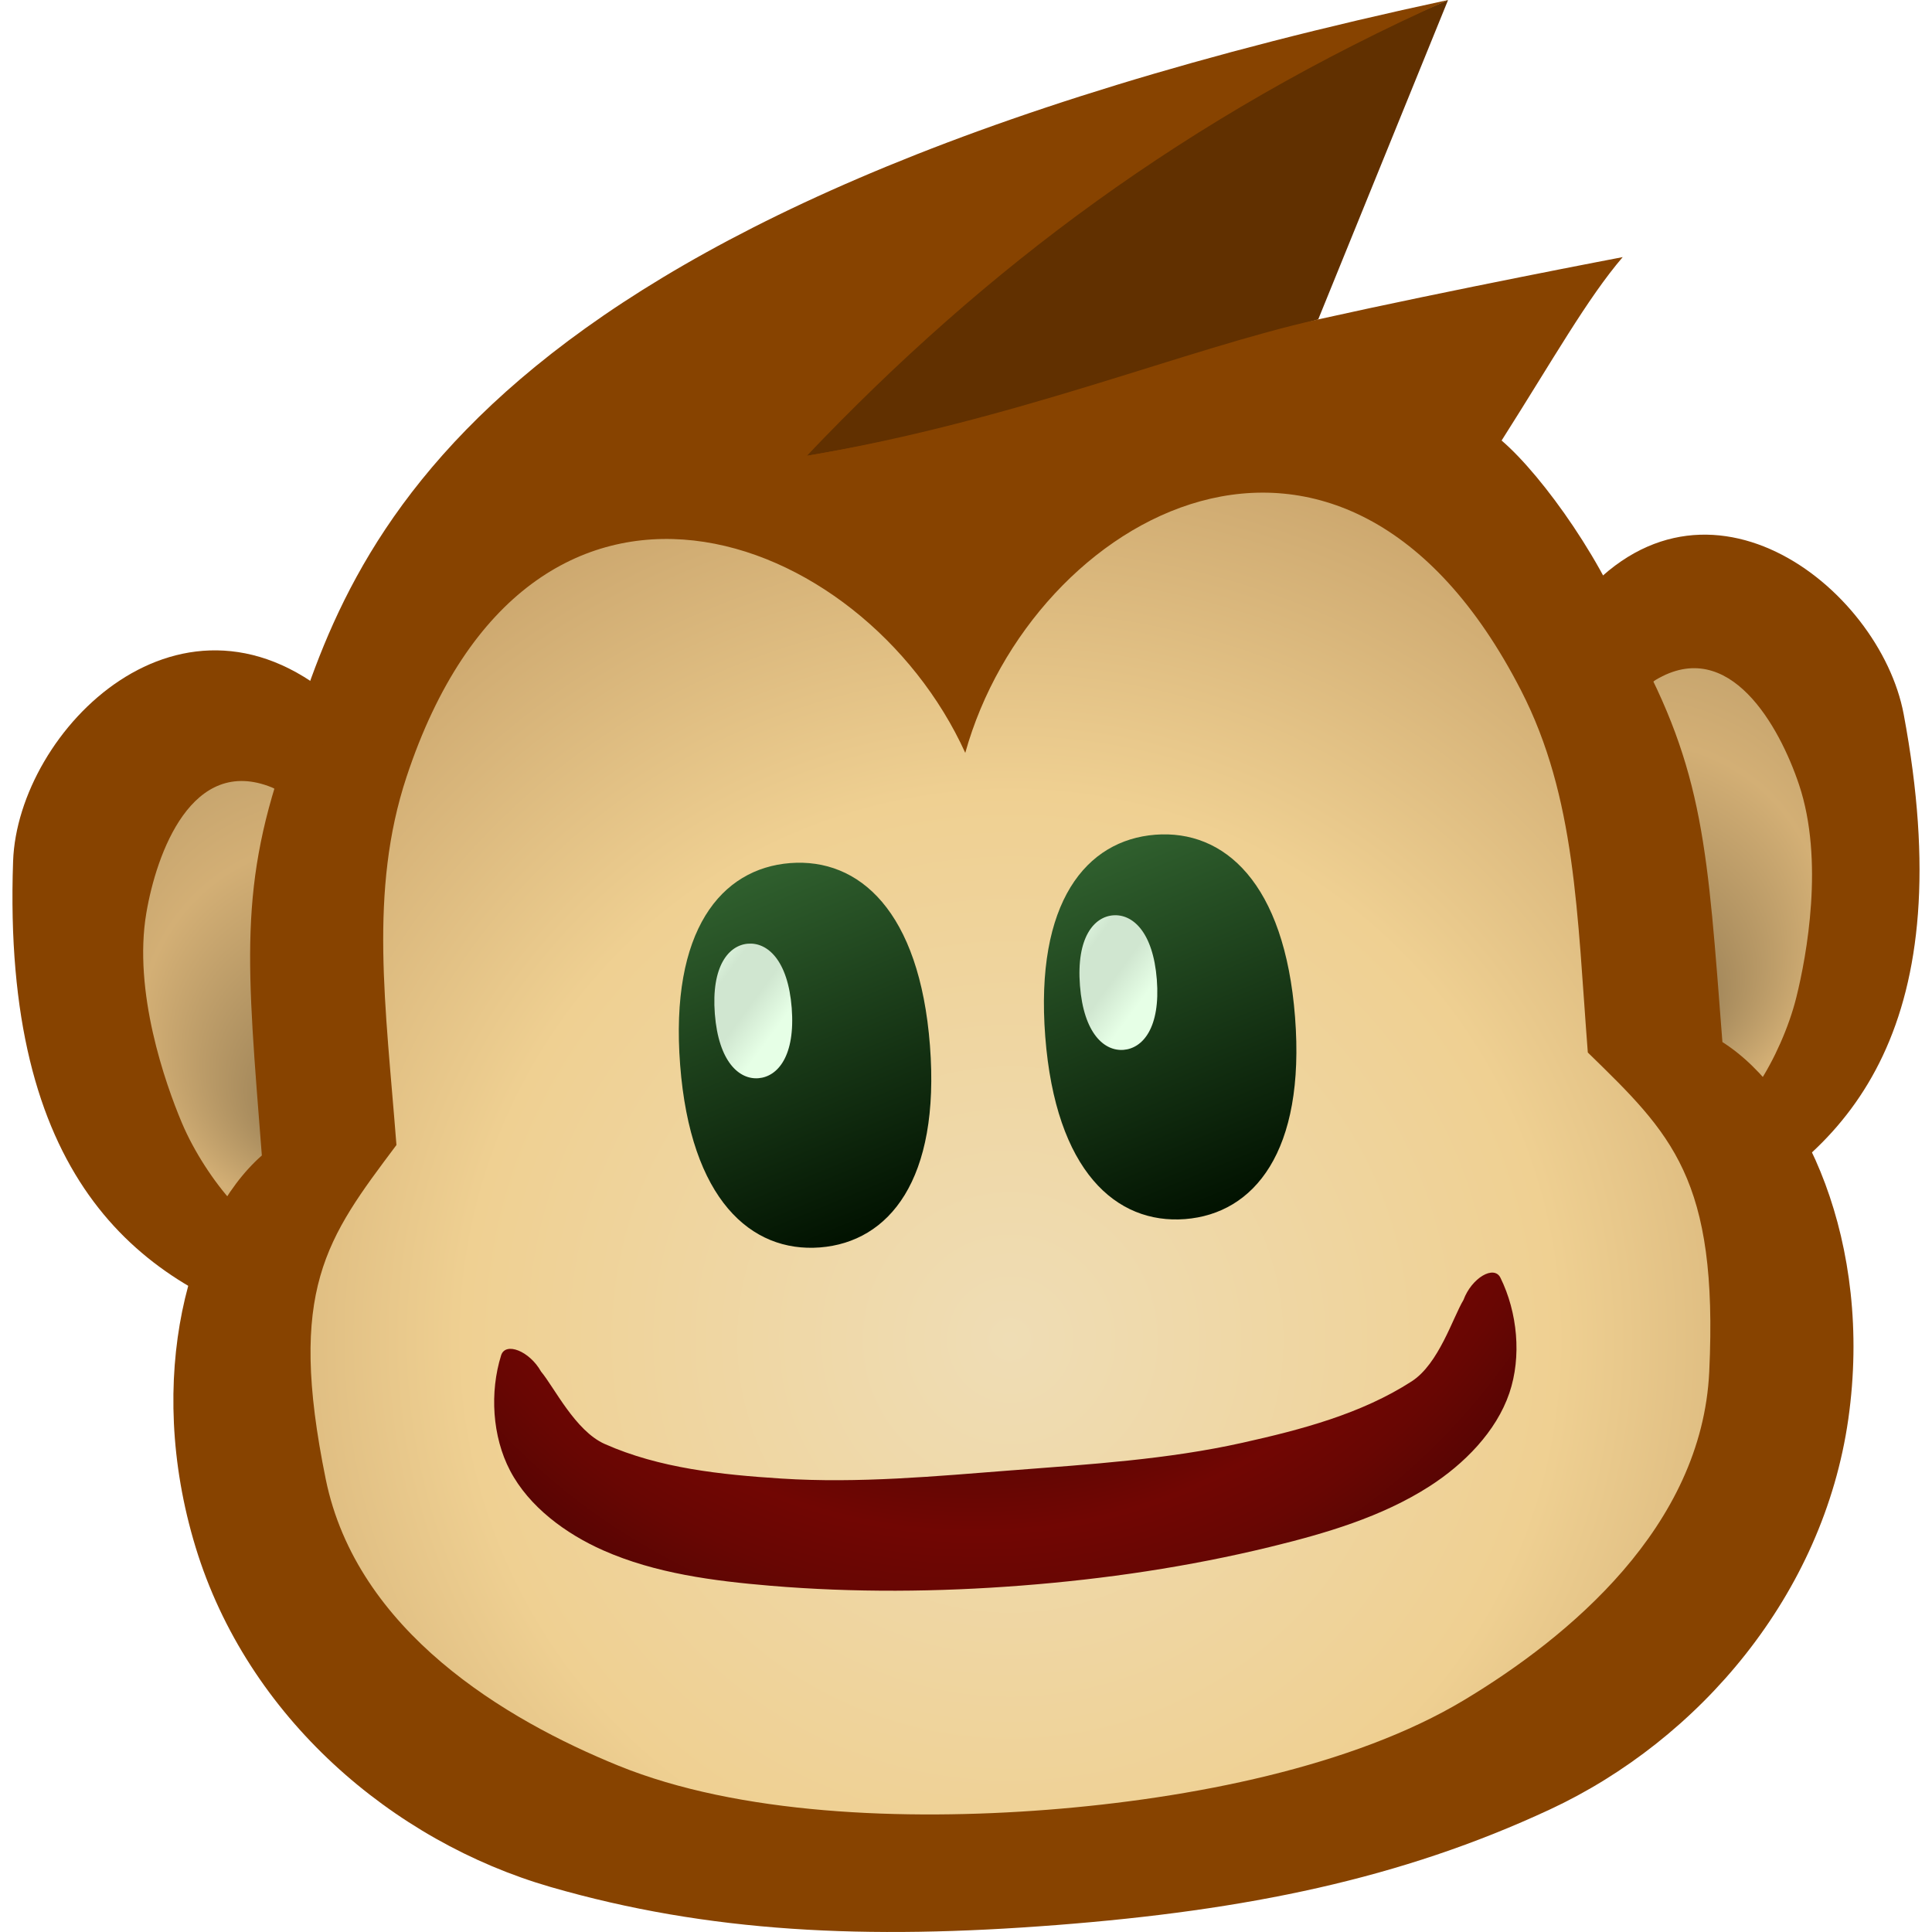
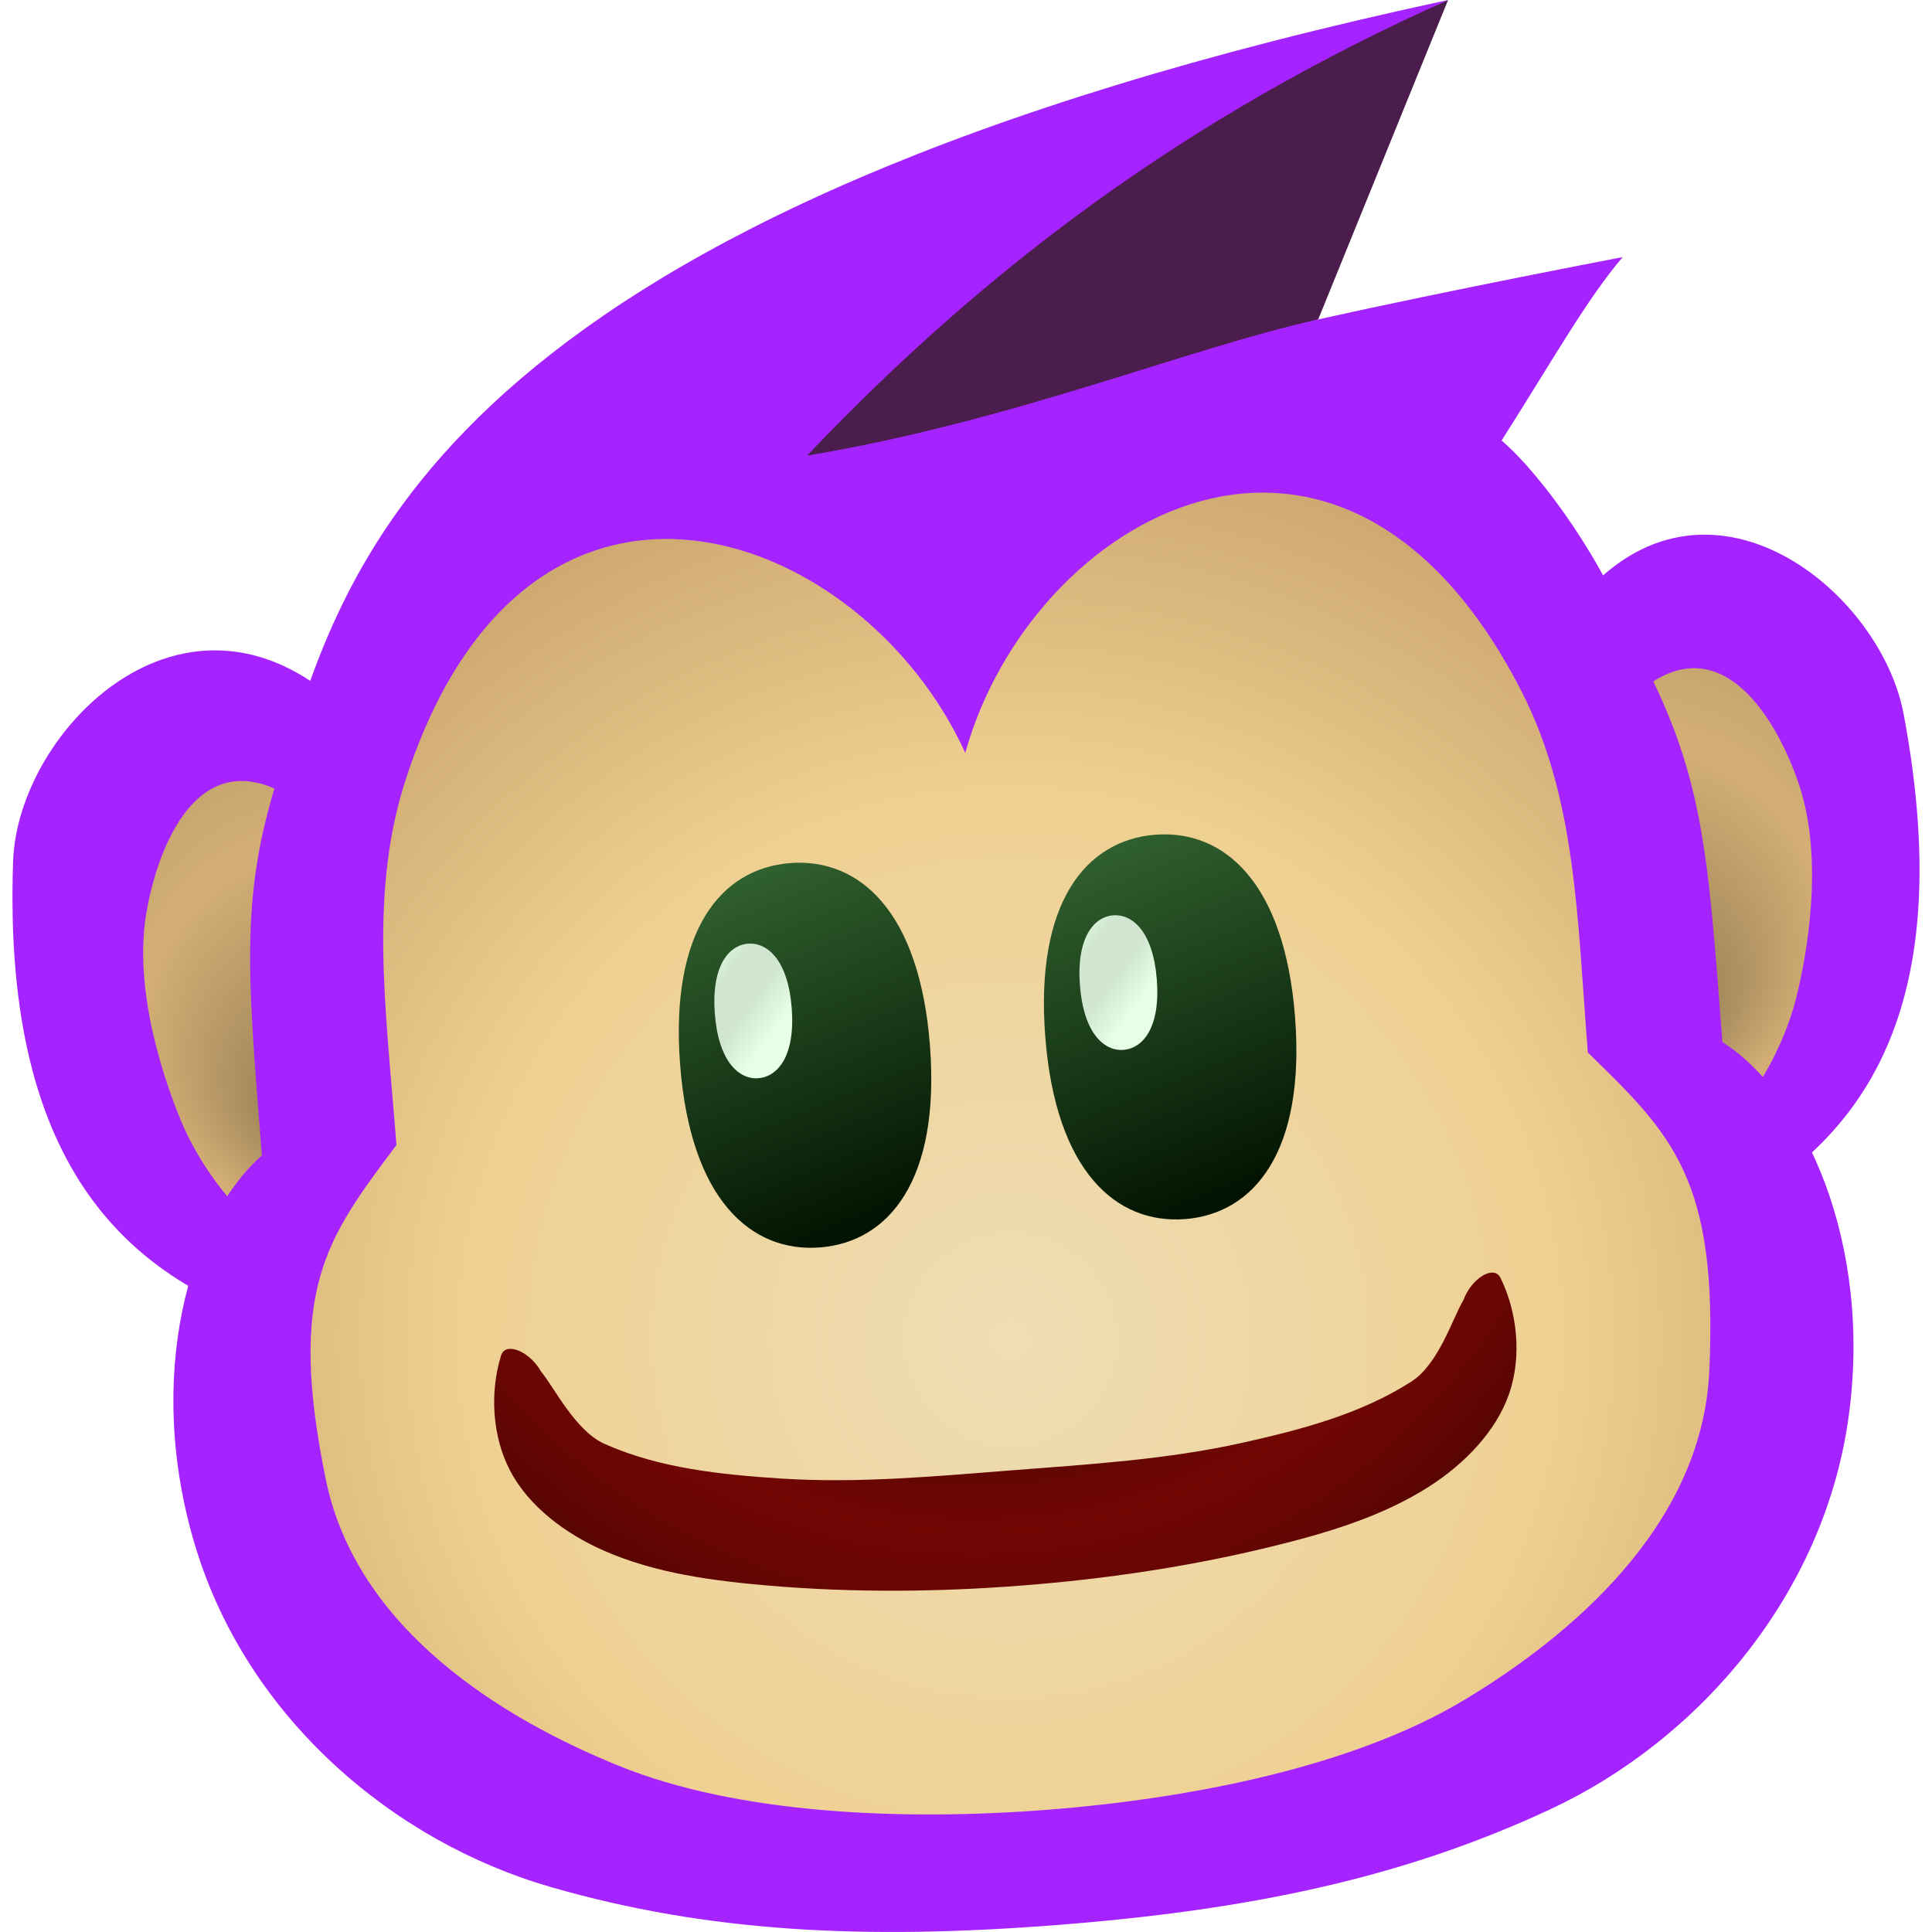
<svg xmlns="http://www.w3.org/2000/svg" width="100" height="100" viewBox="0 0 100 100">
-   <path fill="#874300" fill-rule="evenodd" d="M81.363 31.525c6.531-8.512 15.93-1.201 17.173 5.45 2.992 16-2.674 22.442-9.592 25.98-3.176 1.625-7.011-6.986-8.077-11.378-1.42-5.855-3.277-15.136.496-20.052z" />
+   <path fill="#a523ff" fill-rule="evenodd" d="M81.363 31.525c6.531-8.512 15.93-1.201 17.173 5.45 2.992 16-2.674 22.442-9.592 25.98-3.176 1.625-7.011-6.986-8.077-11.378-1.42-5.855-3.277-15.136.496-20.052z" />
  <path fill="url(#a)" fill-rule="evenodd" d="M85.693 35.195c3.825-2.297 6.425 2.427 7.427 5.426 1.304 3.901.397 8.84-.146 11.017-.763 3.06-3.049 6.806-4.356 6.327-2.221-.814-3.794-4.688-4.165-7.575-.649-5.047-.463-14.172 1.24-15.195z" />
  <defs>
    <radialGradient id="a" cx="84.116" cy="46.615" r="12.71" fx="86.832" fy="52.673" gradientUnits="userSpaceOnUse">
      <stop offset="0" stop-color="#957c53" />
      <stop offset=".762" stop-color="#d3af75" />
      <stop offset="1" stop-color="#c8a66f" />
    </radialGradient>
  </defs>
-   <path fill="#874300" fill-rule="evenodd" d="M17.637 36.473C9.513 29.099.917 37.807.678 44.575.105 60.85 7.004 66.317 14.743 68.716c3.553 1.102 6.17-8.01 6.581-12.516.548-6.009 1.006-15.469-3.687-19.728z" />
+   <path fill="#a523ff" fill-rule="evenodd" d="M17.637 36.473C9.513 29.099.917 37.807.678 44.575.105 60.85 7.004 66.317 14.743 68.716c3.553 1.102 6.17-8.01 6.581-12.516.548-6.009 1.006-15.469-3.687-19.728z" />
  <path fill="url(#b)" fill-rule="evenodd" d="M14.073 40.757c-4.134-1.68-5.973 3.39-6.5 6.507-.687 4.055.971 8.794 1.844 10.862 1.226 2.906 4.063 6.254 5.28 5.579 2.07-1.148 3.026-5.217 2.946-8.127-.138-5.087-1.73-14.074-3.57-14.821z" />
  <defs>
    <radialGradient id="b" cx="17.393" cy="51.796" r="12.71" fx="15.645" fy="58.2" gradientUnits="userSpaceOnUse">
      <stop offset="0" stop-color="#957c53" />
      <stop offset=".762" stop-color="#d3af75" />
      <stop offset="1" stop-color="#c8a66f" />
    </radialGradient>
  </defs>
-   <path fill="#874300" fill-rule="evenodd" d="M54.676 99.641c9.827-.763 17.826-2.384 25.552-5.986 7.725-3.602 14.147-11.106 15.441-20.212 1.294-9.107-2.308-16.833-6.517-19.506-.773-9.947-.936-14.003-4.606-20.656-4.333-7.855-11.414-18.13-36.278-16.195h-.01C23.395 19.014 17.984 30.26 14.915 38.688c-2.599 7.14-2.134 11.172-1.362 21.119-3.746 3.291-6.112 11.48-3.428 20.278 2.684 8.798 10.187 15.22 18.376 17.586 8.189 2.366 16.342 2.734 26.17 1.97h.005z" />
-   <path fill="#613000" fill-rule="evenodd" d="M74.952 0c-11.627 4.906-24.934 13.944-33.19 23.592 10.863-1.845 16.677-4.297 26.469-7.06L74.952 0z" />
-   <path fill="#874300" fill-rule="evenodd" d="M14.92 38.687C18.122 28.43 23.77 10.975 74.952 0c-13.539 6.055-23.94 13.867-33.19 23.592 10.863-1.845 19.583-5.524 26.469-7.06 6.885-1.534 15.76-3.224 15.76-3.224-1.835 2.144-3.593 5.282-6.268 9.493 2.144 1.835 5.514 6.576 6.818 10.48L14.92 38.687z" />
+   <path fill="#a523ff" fill-rule="evenodd" d="M54.676 99.641c9.827-.763 17.826-2.384 25.552-5.986 7.725-3.602 14.147-11.106 15.441-20.212 1.294-9.107-2.308-16.833-6.517-19.506-.773-9.947-.936-14.003-4.606-20.656-4.333-7.855-11.414-18.13-36.278-16.195h-.01C23.395 19.014 17.984 30.26 14.915 38.688c-2.599 7.14-2.134 11.172-1.362 21.119-3.746 3.291-6.112 11.48-3.428 20.278 2.684 8.798 10.187 15.22 18.376 17.586 8.189 2.366 16.342 2.734 26.17 1.97h.005z" />
+   <path fill="#4b1d4c" fill-rule="evenodd" d="M74.952 0c-11.627 4.906-24.934 13.944-33.19 23.592 10.863-1.845 16.677-4.297 26.469-7.06L74.952 0z" />
+   <path fill="#a523ff" fill-rule="evenodd" d="M14.92 38.687C18.122 28.43 23.77 10.975 74.952 0c-13.539 6.055-23.94 13.867-33.19 23.592 10.863-1.845 19.583-5.524 26.469-7.06 6.885-1.534 15.76-3.224 15.76-3.224-1.835 2.144-3.593 5.282-6.268 9.493 2.144 1.835 5.514 6.576 6.818 10.48L14.92 38.687z" />
  <path fill="url(#c)" fill-rule="evenodd" d="M49.962 38.968c3.43-12.31 19.465-21.35 28.766-3.234 2.843 5.533 2.898 11.552 3.457 18.744C86.513 58.697 88.94 60.985 88.47 71c-.377 8.034-7.281 13.746-12.69 16.996-5.736 3.447-14.159 5.102-21.573 5.678-7.413.575-15.991.24-22.19-2.28-5.846-2.376-13.549-6.953-15.157-14.833-2.005-9.824.035-12.459 3.66-17.295-.558-7.191-1.432-13.147.522-19.053 6.393-19.335 23.631-12.878 28.92-1.245z" />
  <defs>
    <radialGradient id="c" cx="52.305" cy="69.333" r="69.443" fx="52.292" fy="69.337" gradientUnits="userSpaceOnUse">
      <stop offset="0" stop-color="#efddb5" />
      <stop offset=".407" stop-color="#efd092" />
      <stop offset=".678" stop-color="#cca76e" />
      <stop offset="1" stop-color="#8d4600" />
    </radialGradient>
  </defs>
  <path fill="url(#d)" fill-rule="evenodd" d="M52.418 76.1c-3.982.31-7.99.687-11.975.43-3.1-.2-6.307-.528-9.145-1.791-1.52-.677-2.606-2.923-3.293-3.747-.6-1.071-1.845-1.55-2.067-.84-.595 1.904-.462 4.2.464 5.968.982 1.874 2.888 3.272 4.823 4.128 2.695 1.192 5.712 1.583 8.648 1.83 4.32.363 8.685.326 13.008-.01 4.323-.335 8.64-.972 12.854-1.998 2.862-.697 5.783-1.55 8.261-3.143 1.78-1.145 3.448-2.82 4.129-4.824.641-1.89.419-4.178-.463-5.968-.33-.667-1.485-.001-1.913 1.15-.552.92-1.278 3.307-2.675 4.21-2.608 1.686-5.727 2.505-8.759 3.181-3.898.87-7.915 1.115-11.897 1.425z" />
  <defs>
    <radialGradient id="d" cx="50.448" cy="50.737" r="35.867" fx="50.441" fy="50.745" gradientUnits="userSpaceOnUse">
      <stop offset=".631" stop-color="#570503" />
      <stop offset=".796" stop-color="#710603" />
      <stop offset=".889" stop-color="#680603" />
      <stop offset="1" stop-color="#570503" />
    </radialGradient>
  </defs>
  <path fill="url(#e)" fill-rule="evenodd" d="M35.204 55.123c-.538-6.966 2.122-10.17 5.693-10.45 3.57-.274 6.7 2.48 7.237 9.444.538 6.963-2.122 10.17-5.693 10.45-3.57.274-6.7-2.483-7.237-9.444z" />
  <defs>
    <linearGradient id="e" x1="34.425" x2="42.441" y1="45.089" y2="64.567" gradientUnits="userSpaceOnUse">
      <stop offset="0" stop-color="#346732" />
      <stop offset="1" stop-color="#021301" />
    </linearGradient>
  </defs>
  <path fill="url(#f)" fill-rule="evenodd" d="M37 52.48c-.193-2.484.724-3.558 1.719-3.635.995-.077 2.067.842 2.26 3.327.193 2.488-.725 3.555-1.72 3.636-.994.08-2.065-.84-2.259-3.328z" />
  <defs>
    <linearGradient id="f" x1="40.979" x2="36.682" y1="52.172" y2="49.003" gradientUnits="userSpaceOnUse">
      <stop offset="0" stop-color="#e6ffe6" />
      <stop offset=".343" stop-color="#d0e6d0" />
      <stop offset=".694" stop-color="#d0e6d0" />
      <stop offset="1" stop-color="#e6ffe6" />
    </linearGradient>
  </defs>
  <path fill="url(#g)" fill-rule="evenodd" d="M54.102 53.655c-.537-6.965 2.122-10.17 5.693-10.45 3.57-.274 6.7 2.48 7.237 9.445.538 6.962-2.122 10.17-5.692 10.45-3.571.274-6.7-2.484-7.238-9.445z" />
  <defs>
    <linearGradient id="g" x1="53.323" x2="61.34" y1="43.621" y2="63.099" gradientUnits="userSpaceOnUse">
      <stop offset="0" stop-color="#346732" />
      <stop offset="1" stop-color="#021301" />
    </linearGradient>
  </defs>
  <path fill="url(#h)" fill-rule="evenodd" d="M55.898 51.013c-.193-2.485.725-3.559 1.72-3.636.994-.076 2.066.842 2.259 3.328.193 2.487-.724 3.554-1.719 3.635-.994.081-2.066-.839-2.26-3.327z" />
  <defs>
    <linearGradient id="h" x1="59.877" x2="55.58" y1="50.704" y2="47.536" gradientUnits="userSpaceOnUse">
      <stop offset="0" stop-color="#e6ffe6" />
      <stop offset=".343" stop-color="#d0e6d0" />
      <stop offset=".694" stop-color="#d0e6d0" />
      <stop offset="1" stop-color="#e6ffe6" />
    </linearGradient>
  </defs>
</svg>
